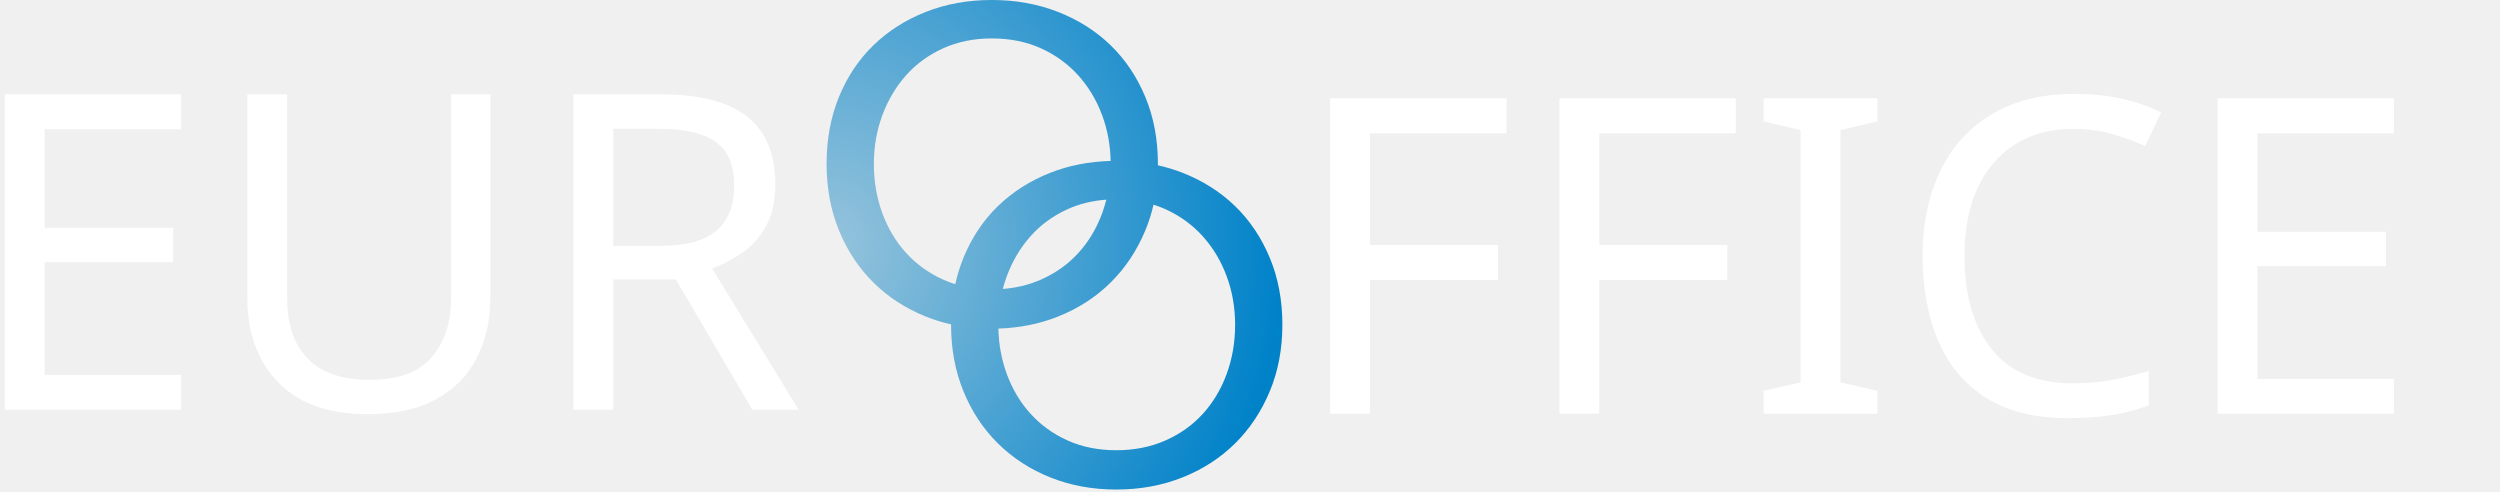
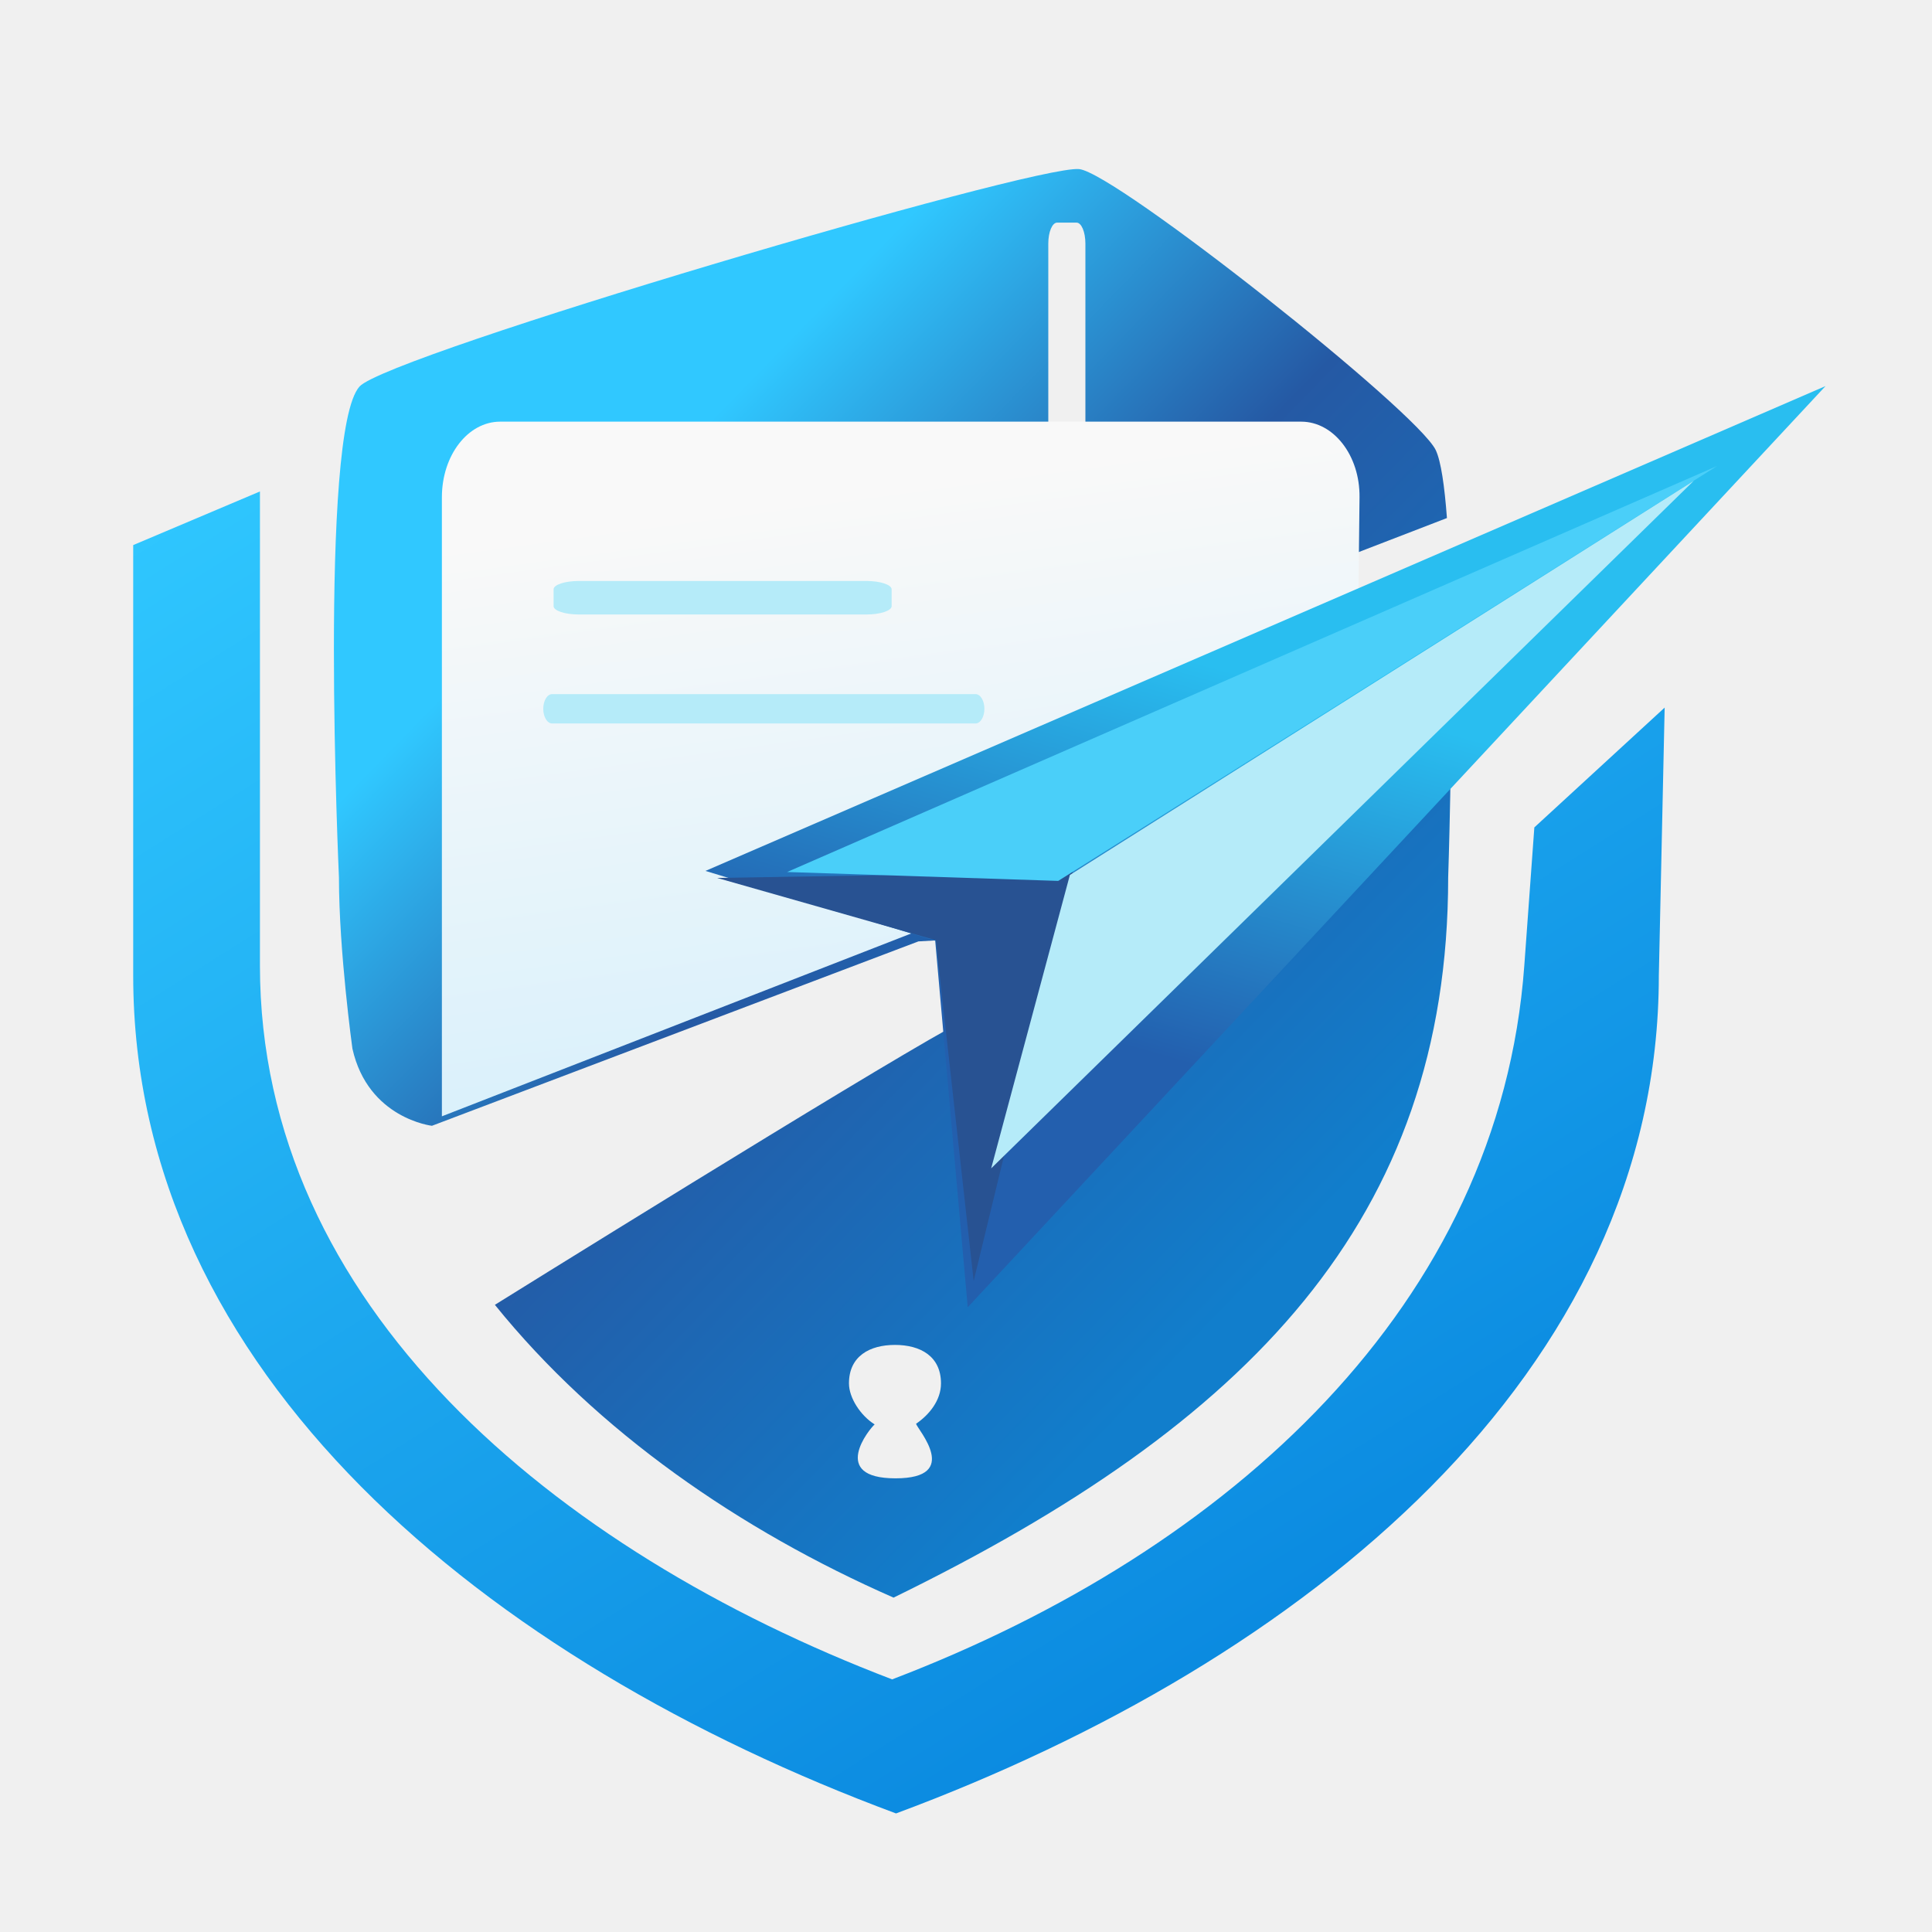
- <svg xmlns="http://www.w3.org/2000/svg" width="100%" height="100%" viewBox="0 0 249 49" version="1.1" xml:space="preserve" style="fill-rule:evenodd;clip-rule:evenodd;stroke-linejoin:round;stroke-miterlimit:2;">
-   <text id="EUR" x="-3.784px" y="40.815px" style="font-family:'AvenirNext-Medium', 'Avenir Next', sans-serif;font-weight:500;font-size:44px;fill:#fff;">EUR</text>
-   <text id="FFICE" x="128.216px" y="41.211px" style="font-family:'AvenirNext-Medium', 'Avenir Next', sans-serif;font-weight:500;font-size:44px;fill:#fff;">FFICE</text>
-   <path id="FFICE1" d="M94.725,32.305c-0.87,-0.194 -1.709,-0.454 -2.52,-0.779c-2.009,-0.807 -3.747,-1.936 -5.214,-3.388c-1.467,-1.452 -2.611,-3.183 -3.432,-5.192c-0.821,-2.009 -1.232,-4.217 -1.232,-6.622c0,-2.435 0.411,-4.657 1.232,-6.666c0.821,-2.009 1.965,-3.725 3.432,-5.148c1.467,-1.423 3.205,-2.53 5.214,-3.322c2.009,-0.792 4.202,-1.188 6.578,-1.188c2.376,0 4.576,0.396 6.6,1.188c2.024,0.792 3.769,1.899 5.236,3.322c1.467,1.423 2.618,3.139 3.454,5.148c0.836,2.009 1.254,4.231 1.254,6.666c0,0.046 -0,0.093 -0,0.139c0.845,0.189 1.663,0.438 2.454,0.747c2.024,0.792 3.769,1.899 5.236,3.322c1.467,1.423 2.618,3.139 3.454,5.148c0.836,2.009 1.254,4.231 1.254,6.666c0,2.405 -0.418,4.613 -1.254,6.622c-0.836,2.009 -1.987,3.74 -3.454,5.192c-1.467,1.452 -3.212,2.581 -5.236,3.388c-2.024,0.807 -4.224,1.21 -6.6,1.21c-2.376,0 -4.569,-0.403 -6.578,-1.21c-2.009,-0.807 -3.747,-1.936 -5.214,-3.388c-1.467,-1.452 -2.611,-3.183 -3.432,-5.192c-0.821,-2.009 -1.232,-4.217 -1.232,-6.622c-0,-0.014 0,-0.028 0,-0.041Zm15.892,-16.275c-0.03,-1.593 -0.308,-3.101 -0.833,-4.524c-0.557,-1.511 -1.349,-2.838 -2.376,-3.982c-1.027,-1.144 -2.266,-2.046 -3.718,-2.706c-1.452,-0.66 -3.087,-0.99 -4.906,-0.99c-1.789,0 -3.41,0.33 -4.862,0.99c-1.452,0.66 -2.684,1.562 -3.696,2.706c-1.012,1.144 -1.797,2.471 -2.354,3.982c-0.557,1.511 -0.836,3.117 -0.836,4.818c0,1.731 0.279,3.359 0.836,4.884c0.557,1.525 1.349,2.853 2.376,3.982c1.027,1.129 2.259,2.017 3.696,2.662c0.387,0.174 0.788,0.324 1.201,0.451c0.2,-0.911 0.471,-1.786 0.813,-2.623c0.821,-2.009 1.965,-3.725 3.432,-5.148c1.467,-1.423 3.205,-2.53 5.214,-3.322c1.849,-0.729 3.854,-1.122 6.014,-1.18Zm-11.179,16.696c0.038,1.59 0.315,3.091 0.832,4.505c0.557,1.525 1.349,2.853 2.376,3.982c1.027,1.129 2.259,2.017 3.696,2.662c1.437,0.645 3.051,0.968 4.84,0.968c1.789,0 3.417,-0.323 4.884,-0.968c1.467,-0.645 2.713,-1.533 3.74,-2.662c1.027,-1.129 1.819,-2.457 2.376,-3.982c0.557,-1.525 0.836,-3.153 0.836,-4.884c0,-1.701 -0.279,-3.307 -0.836,-4.818c-0.557,-1.511 -1.349,-2.838 -2.376,-3.982c-1.027,-1.144 -2.266,-2.046 -3.718,-2.706c-0.386,-0.176 -0.786,-0.328 -1.198,-0.457c-0.202,0.887 -0.474,1.741 -0.815,2.562c-0.836,2.009 -1.987,3.74 -3.454,5.192c-1.467,1.452 -3.212,2.581 -5.236,3.388c-1.837,0.732 -3.819,1.132 -5.946,1.2Zm0.44,-3.947c1.365,-0.106 2.628,-0.415 3.79,-0.926c1.467,-0.645 2.713,-1.533 3.74,-2.662c1.027,-1.129 1.819,-2.457 2.376,-3.982c0.158,-0.433 0.294,-0.874 0.407,-1.323c-1.402,0.101 -2.692,0.419 -3.871,0.955c-1.452,0.66 -2.684,1.562 -3.696,2.706c-1.012,1.144 -1.797,2.471 -2.354,3.982c-0.151,0.41 -0.282,0.826 -0.392,1.25Z" style="fill:url(#_Radial1);" />
-   <defs>
-     <radialGradient id="_Radial1" cx="0" cy="0" r="1" gradientUnits="userSpaceOnUse" gradientTransform="matrix(45.39749,0,0,48.75843,82.32709,24.37921)">
-       <stop offset="0" style="stop-color:#97c4dc;stop-opacity:1" />
-       <stop offset="1" style="stop-color:#0082c9;stop-opacity:1" />
-     </radialGradient>
-   </defs>
+ <svg xmlns="http://www.w3.org/2000/svg" xmlns:xlink="http://www.w3.org/1999/xlink" width="32" height="32" viewBox="0 0 32 32">
+   <svg x="0" y="0" width="32" height="32" viewBox="0 0 512 512" preserveAspectRatio="xMidYMid meet">
+     <defs id="defs1">
+       <linearGradient id="shieldGrad-3" x1="110" y1="40" x2="330" y2="340" gradientUnits="userSpaceOnUse" gradientTransform="matrix(1.617225,0,0,1.387845,-37.47364,5.93809)">
+         <stop offset="0%" stop-color="#30C8FF" id="stop1-6" />
+         <stop offset="100%" stop-color="#0078D7" id="stop2-7" />
+       </linearGradient>
+       <linearGradient id="shieldGrad-7" x1="117.884" y1="91.35" x2="276.123" y2="247.833" gradientUnits="userSpaceOnUse" gradientTransform="matrix(1.175831,0,0,1.192951,36.9123,15.39711)">
+         <stop offset="0%" stop-color="#30C8FF" id="stop1-0" />
+         <stop offset="0.404" stop-color="#30C8FF" id="stop21" style="stop-color:#2559a4;stop-opacity:1;" />
+         <stop offset="1" stop-color="#0078D7" id="stop2-93" style="stop-color:#117ecc;stop-opacity:1;" />
+       </linearGradient>
+       <linearGradient xlink:href="#linearGradient26" id="linearGradient27" x1="858.135" y1="85.479" x2="874.139" y2="188.47" gradientUnits="userSpaceOnUse" gradientTransform="matrix(1.582264,0,0,1.387845,-1175.796,17.61481)" />
+       <linearGradient id="linearGradient26">
+         <stop style="stop-color:#f9f9f9;stop-opacity:1;" offset="0" id="stop26" />
+         <stop style="stop-color:#dbf1fb;stop-opacity:1;" offset="1" id="stop27" />
+       </linearGradient>
+       <linearGradient xlink:href="#linearGradient19" id="linearGradient20" x1="749.32" y1="-98.792" x2="726.966" y2="-28.622" gradientUnits="userSpaceOnUse" gradientTransform="matrix(1.582264,0,0,1.387845,-867.3322,312.7885)" />
+       <linearGradient id="linearGradient19">
+         <stop style="stop-color:#29bef0;stop-opacity:1;" offset="0" id="stop19" />
+         <stop style="stop-color:#235fae;stop-opacity:1;" offset="1" id="stop20" />
+       </linearGradient>
+     </defs>
+     <g id="layer1">
+       <path id="path7-3" style="fill:url(#shieldGrad-3);stroke-width:1.498" d="M 68.886,130.242 35.301,144.453 V 258.525 c 0,105.476 93.8,181.808 202.154,222.055 C 345.809,440.333 439.608,364.001 439.608,258.525 l 1.545,-71.005 -34.536,31.75 -2.662,36.634 C 397.445,345.509 326.221,410.769 236.422,445.052 146.623,410.769 68.886,345.749 68.886,255.904 Z" />
+       <path id="path7-0" style="fill:url(#shieldGrad-7);stroke-width:1.184" d="M 285.969,44.808 C 273.753,43.672 102.872,94.058 95.286,102.422 c -10.845,11.957 -5.461,130.091 -5.461,130.091 0,19.662 3.57,45.392 3.57,45.392 4.145,18.514 21.076,20.441 21.076,20.441 l 128.922,-48.867 19.665,-1.111 c 0,0 2.187,18.881 -5.461,21.102 -6.268,1.821 -94.729,56.608 -126.448,76.321 27.104,33.59 64.967,59.728 105.652,77.595 94.077,-45.935 146.98,-100.208 146.98,-190.872 0,0 1.2,-35.25 0.755,-66.701 l -53.881,21.3 -3.09,-28.275 55.889,-21.55 c -0.636,-8.515 -1.581,-15.04 -2.949,-17.971 -4.777,-10.234 -84.906,-73.615 -94.536,-74.51 z m -5.821,14.19 h 5.152 c 1.297,0 2.341,2.478 2.341,5.554 V 203.385 c 0,3.077 -1.045,5.554 -2.341,5.554 h -5.152 c -1.297,0 -2.341,-2.478 -2.341,-5.554 V 64.552 c 0,-3.077 1.045,-5.554 2.341,-5.554 z M 237.178,356.417 c 6.734,2e-4 12.193,2.998 12.194,10.192 2.8e-4,4.462 -3.085,8.315 -6.613,10.704 0.429,1.527 12.138,14.459 -5.445,14.459 -17.582,0 -6.889,-13.136 -5.522,-14.285 -3.717,-2.327 -6.808,-7.021 -6.807,-10.878 2.7e-4,-7.194 5.46,-10.192 12.194,-10.192 z" />
+       <path id="rect19" style="fill:url(#linearGradient27);stroke:none;stroke-width:1.611" d="m 132.555,111.742 c -8.56,0 -15.449,8.936 -15.449,20.037 v 164.056 l 242.41,-94.438 0.773,-69.617 c 0.123,-11.1 -6.892,-20.037 -15.452,-20.037 z" />
+       <rect style="fill:#b5ebf9;fill-opacity:1;stroke:none;stroke-width:1.376" id="rect24" width="89.59" height="8.885" x="146.703" y="153.962" rx="6.711" ry="2.221" />
+       <rect style="fill:#b5ebf9;fill-opacity:1;stroke:none;stroke-width:1.376" id="rect25" width="116.904" height="7.775" x="143.97" y="183.949" rx="2.34" ry="3.887" />
+       <path id="path14-5" style="fill:url(#linearGradient20);stroke-width:1.482" d="m 483.784,102.313 -296.829,128.488 60.884,18.515 8.618,97.117 z" />
+       <path style="fill:#285292;fill-opacity:1;stroke:none;stroke-width:1.376" d="m 247.993,249.156 -57.942,-16.493 94.252,-1.571 -26.267,108.38 z" id="path21" />
+       <path style="fill:#4acff9;fill-opacity:1;stroke:none;stroke-width:1.376" d="m 208.593,231.093 71.848,2.356 174.598,-109.951 z" id="path22" />
+       <path style="fill:#b5ebf9;fill-opacity:1;stroke:none;stroke-width:1.376" d="m 283.531,231.878 -20.859,77.751 186.186,-182.204 z" id="path23" />
+     </g>
+   </svg>
</svg>
